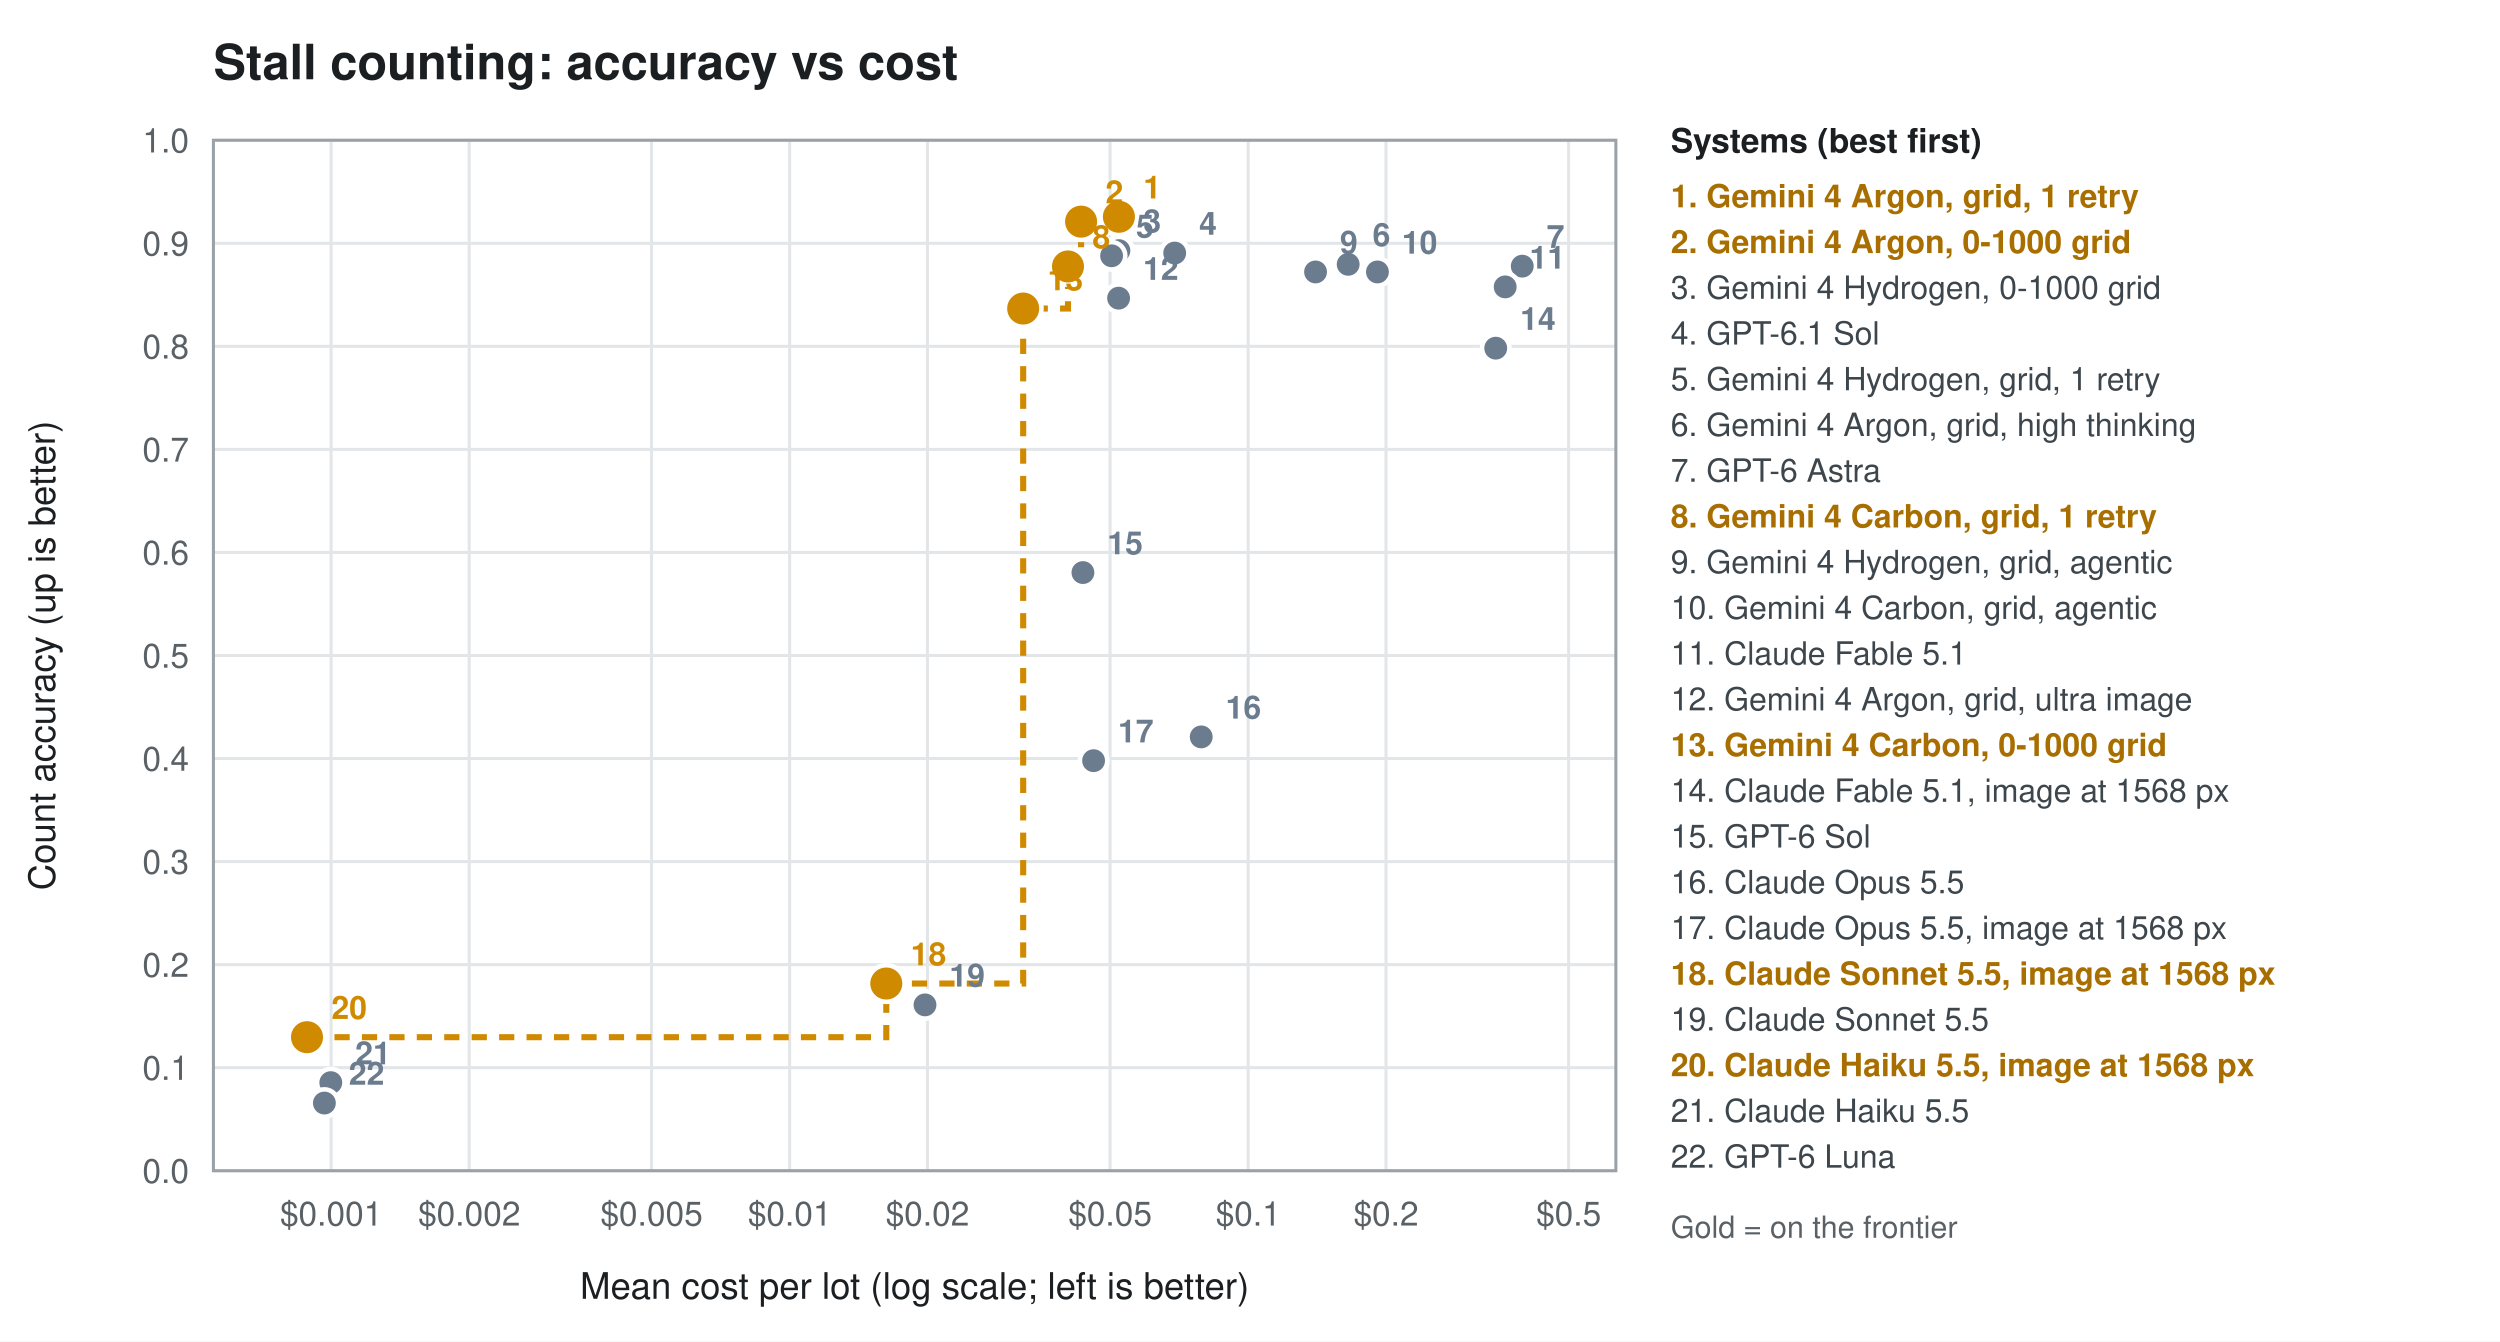
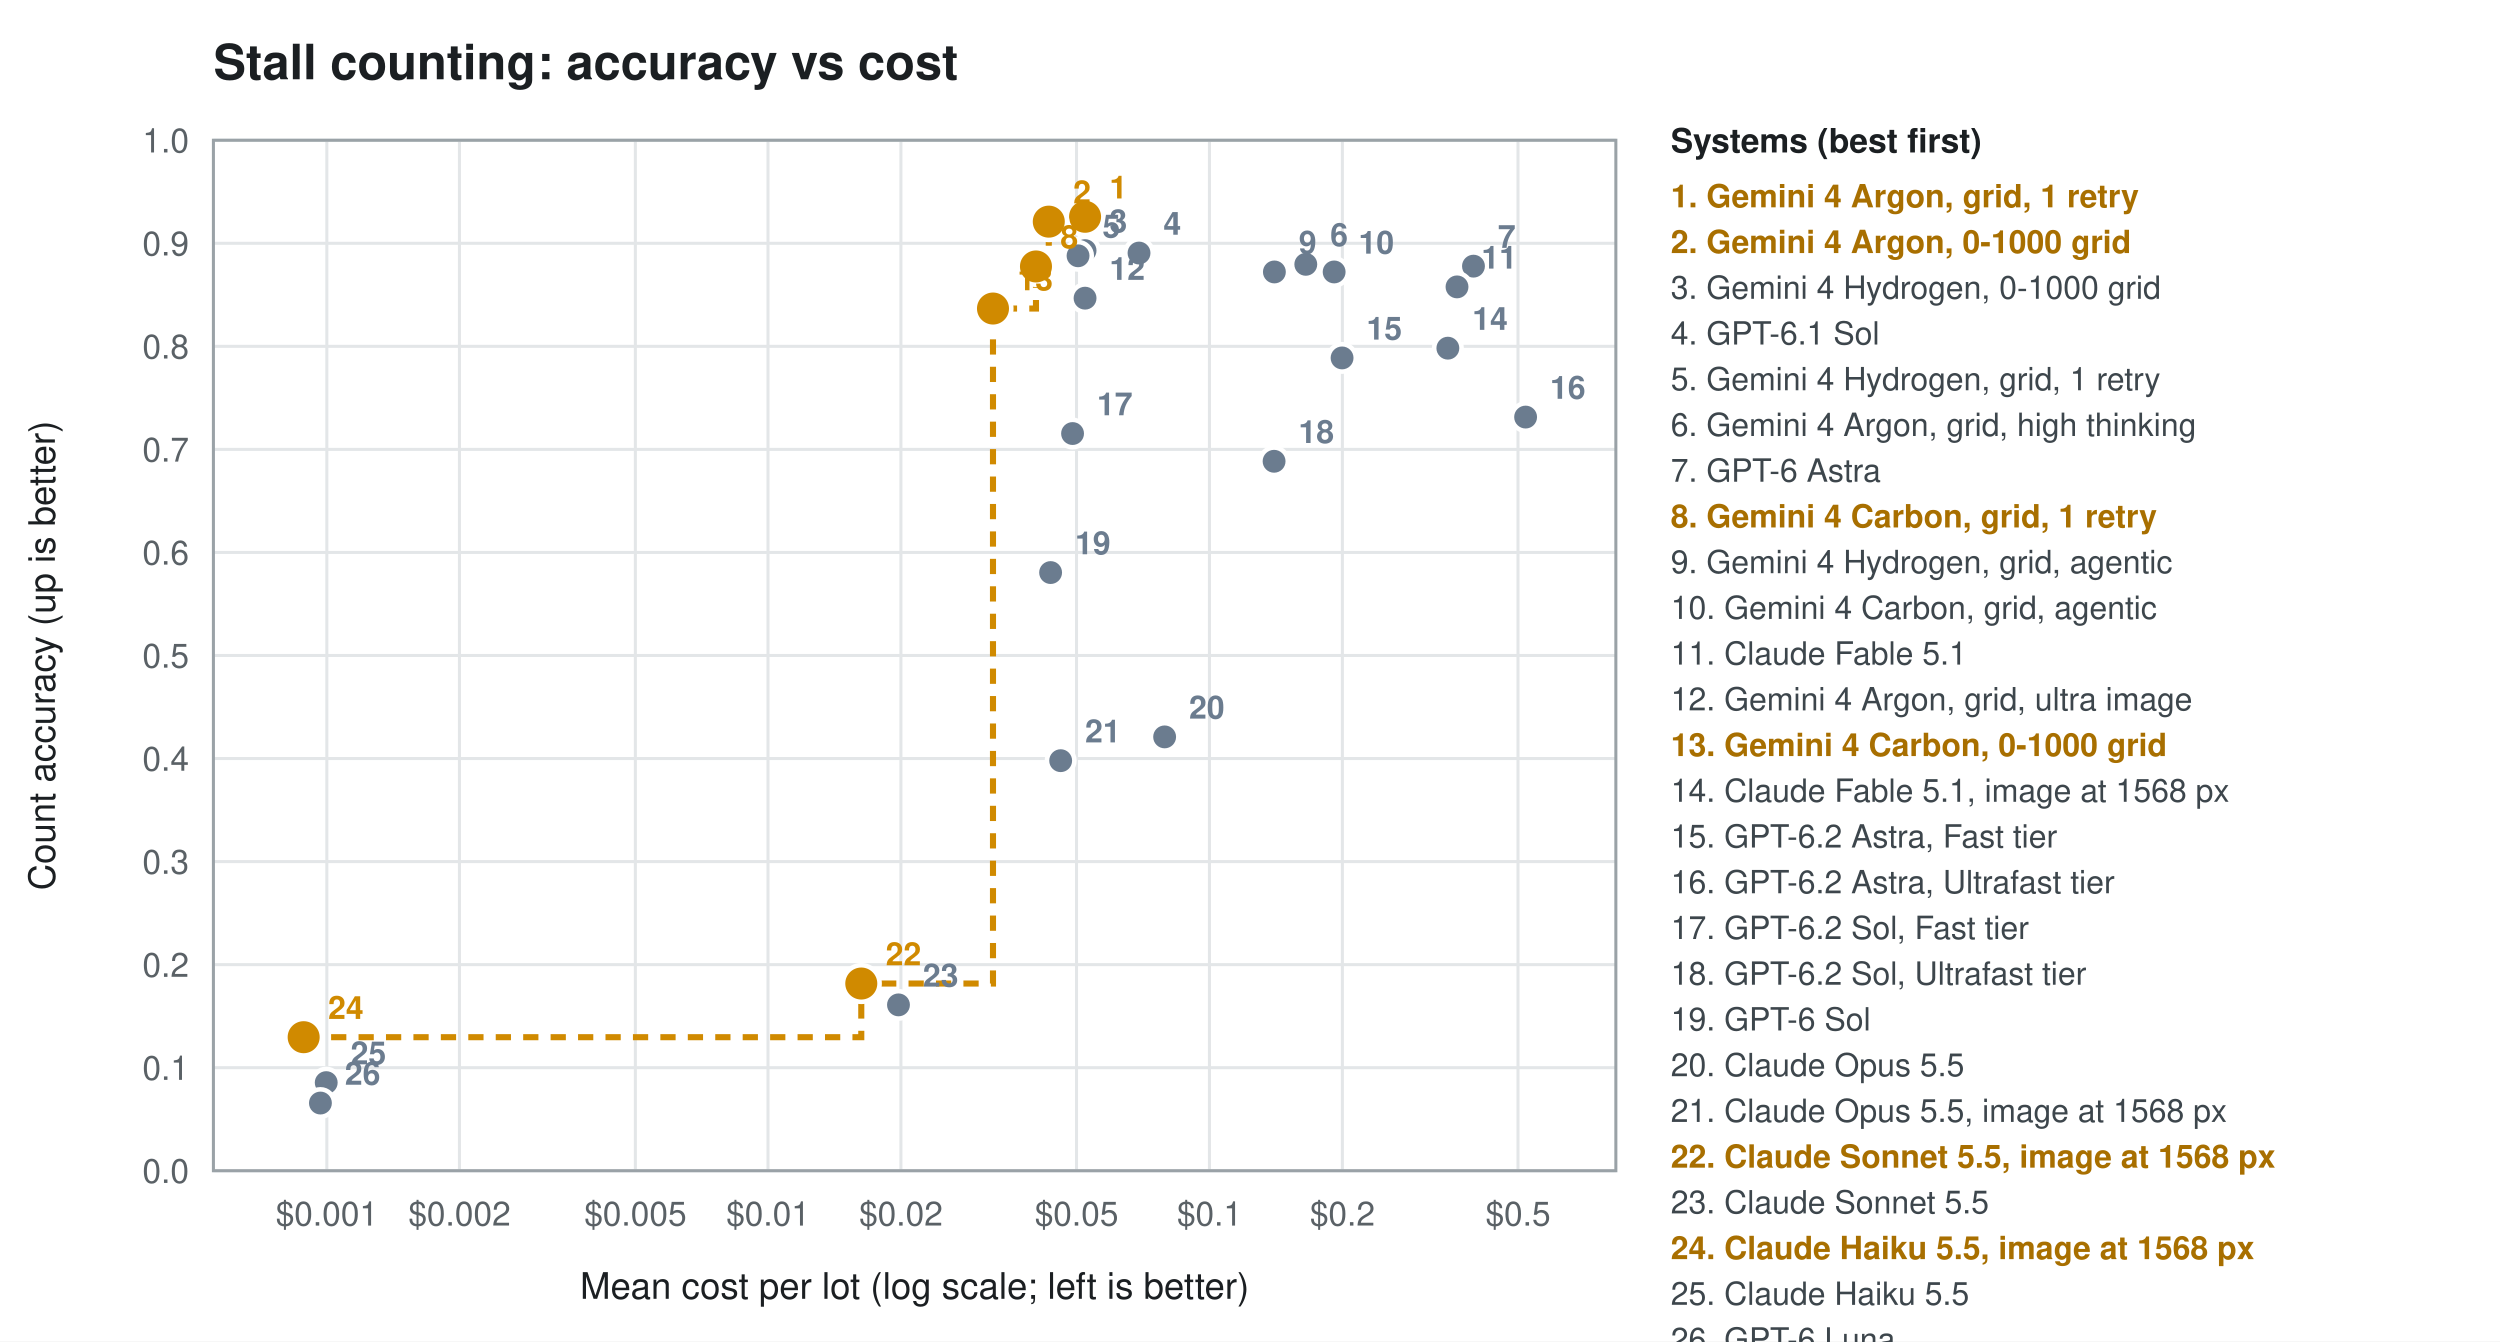
<svg xmlns="http://www.w3.org/2000/svg" viewBox="0 0 820 440" font-family="Helvetica, Arial, sans-serif">
  <rect width="820" height="440" fill="#ffffff" />
  <text x="70" y="26" font-size="16" font-weight="700" fill="#1b1f22">Stall counting: accuracy vs cost</text>
-   <line x1="108.6" y1="46" x2="108.6" y2="384" stroke="#e3e6e8" />
-   <text x="108.6" y="402" font-size="11" text-anchor="middle" fill="#5a6166">$0.001</text>
-   <line x1="153.9" y1="46" x2="153.9" y2="384" stroke="#e3e6e8" />
-   <text x="153.9" y="402" font-size="11" text-anchor="middle" fill="#5a6166">$0.002</text>
-   <line x1="213.7" y1="46" x2="213.7" y2="384" stroke="#e3e6e8" />
-   <text x="213.7" y="402" font-size="11" text-anchor="middle" fill="#5a6166">$0.005</text>
-   <line x1="259.0" y1="46" x2="259.0" y2="384" stroke="#e3e6e8" />
-   <text x="259.0" y="402" font-size="11" text-anchor="middle" fill="#5a6166">$0.01</text>
-   <line x1="304.2" y1="46" x2="304.2" y2="384" stroke="#e3e6e8" />
-   <text x="304.2" y="402" font-size="11" text-anchor="middle" fill="#5a6166">$0.02</text>
-   <line x1="364.1" y1="46" x2="364.1" y2="384" stroke="#e3e6e8" />
-   <text x="364.1" y="402" font-size="11" text-anchor="middle" fill="#5a6166">$0.05</text>
-   <line x1="409.4" y1="46" x2="409.4" y2="384" stroke="#e3e6e8" />
-   <text x="409.4" y="402" font-size="11" text-anchor="middle" fill="#5a6166">$0.1</text>
-   <line x1="454.6" y1="46" x2="454.6" y2="384" stroke="#e3e6e8" />
-   <text x="454.6" y="402" font-size="11" text-anchor="middle" fill="#5a6166">$0.2</text>
-   <line x1="514.5" y1="46" x2="514.5" y2="384" stroke="#e3e6e8" />
-   <text x="514.5" y="402" font-size="11" text-anchor="middle" fill="#5a6166">$0.5</text>
+   <line x1="107.2" y1="46" x2="107.2" y2="384" stroke="#e3e6e8" />
+   <text x="107.2" y="402" font-size="11" text-anchor="middle" fill="#5a6166">$0.001</text>
+   <line x1="150.7" y1="46" x2="150.7" y2="384" stroke="#e3e6e8" />
+   <text x="150.7" y="402" font-size="11" text-anchor="middle" fill="#5a6166">$0.002</text>
+   <line x1="208.4" y1="46" x2="208.4" y2="384" stroke="#e3e6e8" />
+   <text x="208.4" y="402" font-size="11" text-anchor="middle" fill="#5a6166">$0.005</text>
+   <line x1="251.9" y1="46" x2="251.9" y2="384" stroke="#e3e6e8" />
+   <text x="251.9" y="402" font-size="11" text-anchor="middle" fill="#5a6166">$0.01</text>
+   <line x1="295.5" y1="46" x2="295.5" y2="384" stroke="#e3e6e8" />
+   <text x="295.5" y="402" font-size="11" text-anchor="middle" fill="#5a6166">$0.02</text>
+   <line x1="353.1" y1="46" x2="353.1" y2="384" stroke="#e3e6e8" />
+   <text x="353.1" y="402" font-size="11" text-anchor="middle" fill="#5a6166">$0.05</text>
+   <line x1="396.7" y1="46" x2="396.7" y2="384" stroke="#e3e6e8" />
+   <text x="396.7" y="402" font-size="11" text-anchor="middle" fill="#5a6166">$0.1</text>
+   <line x1="440.3" y1="46" x2="440.3" y2="384" stroke="#e3e6e8" />
+   <text x="440.3" y="402" font-size="11" text-anchor="middle" fill="#5a6166">$0.2</text>
+   <line x1="497.9" y1="46" x2="497.9" y2="384" stroke="#e3e6e8" />
+   <text x="497.9" y="402" font-size="11" text-anchor="middle" fill="#5a6166">$0.5</text>
  <line x1="70" y1="384.0" x2="530" y2="384.0" stroke="#e3e6e8" />
  <text x="62" y="388.0" font-size="11" text-anchor="end" fill="#5a6166">0.0</text>
  <line x1="70" y1="350.2" x2="530" y2="350.2" stroke="#e3e6e8" />
  <text x="62" y="354.2" font-size="11" text-anchor="end" fill="#5a6166">0.1</text>
  <line x1="70" y1="316.4" x2="530" y2="316.4" stroke="#e3e6e8" />
  <text x="62" y="320.4" font-size="11" text-anchor="end" fill="#5a6166">0.2</text>
  <line x1="70" y1="282.6" x2="530" y2="282.6" stroke="#e3e6e8" />
  <text x="62" y="286.6" font-size="11" text-anchor="end" fill="#5a6166">0.3</text>
  <line x1="70" y1="248.8" x2="530" y2="248.8" stroke="#e3e6e8" />
  <text x="62" y="252.8" font-size="11" text-anchor="end" fill="#5a6166">0.4</text>
  <line x1="70" y1="215.0" x2="530" y2="215.0" stroke="#e3e6e8" />
  <text x="62" y="219.0" font-size="11" text-anchor="end" fill="#5a6166">0.5</text>
  <line x1="70" y1="181.2" x2="530" y2="181.2" stroke="#e3e6e8" />
  <text x="62" y="185.2" font-size="11" text-anchor="end" fill="#5a6166">0.6</text>
  <line x1="70" y1="147.4" x2="530" y2="147.4" stroke="#e3e6e8" />
  <text x="62" y="151.4" font-size="11" text-anchor="end" fill="#5a6166">0.7</text>
  <line x1="70" y1="113.6" x2="530" y2="113.6" stroke="#e3e6e8" />
  <text x="62" y="117.6" font-size="11" text-anchor="end" fill="#5a6166">0.8</text>
  <line x1="70" y1="79.8" x2="530" y2="79.8" stroke="#e3e6e8" />
  <text x="62" y="83.8" font-size="11" text-anchor="end" fill="#5a6166">0.9</text>
  <line x1="70" y1="46.0" x2="530" y2="46.0" stroke="#e3e6e8" />
  <text x="62" y="50.0" font-size="11" text-anchor="end" fill="#5a6166">1.0</text>
  <rect x="70" y="46" width="460" height="338" fill="none" stroke="#9aa2a7" />
  <text x="300.0" y="426" font-size="12" text-anchor="middle" fill="#1b1f22">Mean cost per lot (log scale; left is better)</text>
  <text transform="translate(18 215.0) rotate(-90)" font-size="12" text-anchor="middle" fill="#1b1f22">Count accuracy (up is better)</text>
-   <path d="M100.7,340.2 L290.7,340.2 L290.7,322.6 L335.6,322.6 L335.6,101.2 L350.3,101.2 L350.3,87.4 L354.6,87.4 L354.6,72.7 L367.0,72.7 L367.0,71.1" fill="none" stroke="#d08a00" stroke-width="2" stroke-dasharray="5 4" />
-   <circle cx="367.0" cy="71.1" r="6" fill="#d08a00" stroke="#ffffff" stroke-width="1.5" />
-   <text x="375.0" y="65.1" font-size="10.5" font-weight="700" fill="#d08a00">1</text>
-   <circle cx="354.6" cy="72.7" r="6" fill="#d08a00" stroke="#ffffff" stroke-width="1.5" />
-   <text x="362.6" y="66.7" font-size="10.5" font-weight="700" fill="#d08a00">2</text>
-   <circle cx="367.0" cy="82.2" r="4.5" fill="#6b7c8f" stroke="#ffffff" stroke-width="1.5" />
-   <text x="375.0" y="76.2" font-size="10.5" font-weight="700" fill="#6b7c8f">3</text>
-   <circle cx="385.3" cy="83.0" r="4.5" fill="#6b7c8f" stroke="#ffffff" stroke-width="1.5" />
-   <text x="393.3" y="77.0" font-size="10.5" font-weight="700" fill="#6b7c8f">4</text>
-   <circle cx="364.6" cy="83.9" r="4.5" fill="#6b7c8f" stroke="#ffffff" stroke-width="1.5" />
-   <text x="372.6" y="77.9" font-size="10.5" font-weight="700" fill="#6b7c8f">5</text>
-   <circle cx="442.2" cy="86.7" r="4.5" fill="#6b7c8f" stroke="#ffffff" stroke-width="1.5" />
-   <text x="450.2" y="80.7" font-size="10.5" font-weight="700" fill="#6b7c8f">6</text>
-   <circle cx="499.3" cy="87.3" r="4.5" fill="#6b7c8f" stroke="#ffffff" stroke-width="1.5" />
-   <text x="507.3" y="81.3" font-size="10.5" font-weight="700" fill="#6b7c8f">7</text>
-   <circle cx="350.3" cy="87.4" r="6" fill="#d08a00" stroke="#ffffff" stroke-width="1.5" />
-   <text x="358.3" y="81.4" font-size="10.5" font-weight="700" fill="#d08a00">8</text>
-   <circle cx="431.5" cy="89.2" r="4.5" fill="#6b7c8f" stroke="#ffffff" stroke-width="1.5" />
-   <text x="439.5" y="83.2" font-size="10.5" font-weight="700" fill="#6b7c8f">9</text>
-   <circle cx="451.8" cy="89.2" r="4.5" fill="#6b7c8f" stroke="#ffffff" stroke-width="1.5" />
-   <text x="459.8" y="83.2" font-size="10.5" font-weight="700" fill="#6b7c8f">10</text>
-   <circle cx="493.7" cy="94.1" r="4.5" fill="#6b7c8f" stroke="#ffffff" stroke-width="1.5" />
-   <text x="501.7" y="88.1" font-size="10.5" font-weight="700" fill="#6b7c8f">11</text>
-   <circle cx="366.9" cy="97.8" r="4.5" fill="#6b7c8f" stroke="#ffffff" stroke-width="1.5" />
-   <text x="374.9" y="91.8" font-size="10.5" font-weight="700" fill="#6b7c8f">12</text>
-   <circle cx="335.6" cy="101.2" r="6" fill="#d08a00" stroke="#ffffff" stroke-width="1.5" />
-   <text x="343.6" y="95.2" font-size="10.5" font-weight="700" fill="#d08a00">13</text>
-   <circle cx="490.6" cy="114.2" r="4.5" fill="#6b7c8f" stroke="#ffffff" stroke-width="1.5" />
-   <text x="498.6" y="108.2" font-size="10.5" font-weight="700" fill="#6b7c8f">14</text>
-   <circle cx="355.2" cy="187.8" r="4.5" fill="#6b7c8f" stroke="#ffffff" stroke-width="1.5" />
-   <text x="363.2" y="181.8" font-size="10.5" font-weight="700" fill="#6b7c8f">15</text>
-   <circle cx="394.0" cy="241.7" r="4.5" fill="#6b7c8f" stroke="#ffffff" stroke-width="1.5" />
-   <text x="402.0" y="235.7" font-size="10.5" font-weight="700" fill="#6b7c8f">16</text>
-   <circle cx="358.7" cy="249.5" r="4.5" fill="#6b7c8f" stroke="#ffffff" stroke-width="1.5" />
-   <text x="366.7" y="243.5" font-size="10.5" font-weight="700" fill="#6b7c8f">17</text>
-   <circle cx="290.7" cy="322.6" r="6" fill="#d08a00" stroke="#ffffff" stroke-width="1.5" />
-   <text x="298.7" y="316.6" font-size="10.5" font-weight="700" fill="#d08a00">18</text>
-   <circle cx="303.4" cy="329.6" r="4.5" fill="#6b7c8f" stroke="#ffffff" stroke-width="1.5" />
-   <text x="311.4" y="323.6" font-size="10.5" font-weight="700" fill="#6b7c8f">19</text>
-   <circle cx="100.7" cy="340.2" r="6" fill="#d08a00" stroke="#ffffff" stroke-width="1.5" />
-   <text x="108.7" y="334.2" font-size="10.5" font-weight="700" fill="#d08a00">20</text>
-   <circle cx="108.5" cy="355.1" r="4.5" fill="#6b7c8f" stroke="#ffffff" stroke-width="1.5" />
-   <text x="116.5" y="349.1" font-size="10.5" font-weight="700" fill="#6b7c8f">21</text>
-   <circle cx="106.4" cy="361.8" r="4.5" fill="#6b7c8f" stroke="#ffffff" stroke-width="1.5" />
-   <text x="114.4" y="355.8" font-size="10.5" font-weight="700" fill="#6b7c8f">22</text>
+   <path d="M99.6,340.2 L282.5,340.2 L282.5,322.6 L325.7,322.6 L325.7,101.2 L339.8,101.2 L339.8,87.4 L344.0,87.4 L344.0,72.7 L355.9,72.7 L355.9,71.1" fill="none" stroke="#d08a00" stroke-width="2" stroke-dasharray="5 4" />
+   <circle cx="355.9" cy="71.1" r="6" fill="#d08a00" stroke="#ffffff" stroke-width="1.5" />
+   <text x="363.9" y="65.1" font-size="10.5" font-weight="700" fill="#d08a00">1</text>
+   <circle cx="344.0" cy="72.7" r="6" fill="#d08a00" stroke="#ffffff" stroke-width="1.5" />
+   <text x="352.0" y="66.7" font-size="10.5" font-weight="700" fill="#d08a00">2</text>
+   <circle cx="355.9" cy="82.2" r="4.5" fill="#6b7c8f" stroke="#ffffff" stroke-width="1.5" />
+   <text x="363.9" y="76.2" font-size="10.5" font-weight="700" fill="#6b7c8f">3</text>
+   <circle cx="373.6" cy="83.0" r="4.5" fill="#6b7c8f" stroke="#ffffff" stroke-width="1.5" />
+   <text x="381.6" y="77.0" font-size="10.5" font-weight="700" fill="#6b7c8f">4</text>
+   <circle cx="353.6" cy="83.9" r="4.5" fill="#6b7c8f" stroke="#ffffff" stroke-width="1.5" />
+   <text x="361.6" y="77.9" font-size="10.5" font-weight="700" fill="#6b7c8f">5</text>
+   <circle cx="428.3" cy="86.7" r="4.5" fill="#6b7c8f" stroke="#ffffff" stroke-width="1.5" />
+   <text x="436.3" y="80.7" font-size="10.5" font-weight="700" fill="#6b7c8f">6</text>
+   <circle cx="483.3" cy="87.3" r="4.5" fill="#6b7c8f" stroke="#ffffff" stroke-width="1.5" />
+   <text x="491.3" y="81.3" font-size="10.5" font-weight="700" fill="#6b7c8f">7</text>
+   <circle cx="339.8" cy="87.4" r="6" fill="#d08a00" stroke="#ffffff" stroke-width="1.5" />
+   <text x="347.8" y="81.4" font-size="10.5" font-weight="700" fill="#d08a00">8</text>
+   <circle cx="418.0" cy="89.2" r="4.5" fill="#6b7c8f" stroke="#ffffff" stroke-width="1.5" />
+   <text x="426.0" y="83.2" font-size="10.5" font-weight="700" fill="#6b7c8f">9</text>
+   <circle cx="437.6" cy="89.2" r="4.5" fill="#6b7c8f" stroke="#ffffff" stroke-width="1.5" />
+   <text x="445.6" y="83.2" font-size="10.5" font-weight="700" fill="#6b7c8f">10</text>
+   <circle cx="477.9" cy="94.1" r="4.5" fill="#6b7c8f" stroke="#ffffff" stroke-width="1.5" />
+   <text x="485.9" y="88.1" font-size="10.5" font-weight="700" fill="#6b7c8f">11</text>
+   <circle cx="355.9" cy="97.8" r="4.5" fill="#6b7c8f" stroke="#ffffff" stroke-width="1.5" />
+   <text x="363.9" y="91.8" font-size="10.5" font-weight="700" fill="#6b7c8f">12</text>
+   <circle cx="325.7" cy="101.2" r="6" fill="#d08a00" stroke="#ffffff" stroke-width="1.5" />
+   <text x="333.7" y="95.2" font-size="10.5" font-weight="700" fill="#d08a00">13</text>
+   <circle cx="474.9" cy="114.2" r="4.5" fill="#6b7c8f" stroke="#ffffff" stroke-width="1.5" />
+   <text x="482.9" y="108.2" font-size="10.5" font-weight="700" fill="#6b7c8f">14</text>
+   <circle cx="440.2" cy="117.4" r="4.5" fill="#6b7c8f" stroke="#ffffff" stroke-width="1.5" />
+   <text x="448.2" y="111.4" font-size="10.5" font-weight="700" fill="#6b7c8f">15</text>
+   <circle cx="500.4" cy="136.8" r="4.5" fill="#6b7c8f" stroke="#ffffff" stroke-width="1.5" />
+   <text x="508.4" y="130.8" font-size="10.5" font-weight="700" fill="#6b7c8f">16</text>
+   <circle cx="351.8" cy="142.2" r="4.5" fill="#6b7c8f" stroke="#ffffff" stroke-width="1.5" />
+   <text x="359.8" y="136.2" font-size="10.5" font-weight="700" fill="#6b7c8f">17</text>
+   <circle cx="417.9" cy="151.3" r="4.5" fill="#6b7c8f" stroke="#ffffff" stroke-width="1.5" />
+   <text x="425.9" y="145.3" font-size="10.5" font-weight="700" fill="#6b7c8f">18</text>
+   <circle cx="344.6" cy="187.8" r="4.5" fill="#6b7c8f" stroke="#ffffff" stroke-width="1.5" />
+   <text x="352.6" y="181.8" font-size="10.5" font-weight="700" fill="#6b7c8f">19</text>
+   <circle cx="382.0" cy="241.7" r="4.5" fill="#6b7c8f" stroke="#ffffff" stroke-width="1.5" />
+   <text x="390.0" y="235.7" font-size="10.5" font-weight="700" fill="#6b7c8f">20</text>
+   <circle cx="347.9" cy="249.5" r="4.5" fill="#6b7c8f" stroke="#ffffff" stroke-width="1.5" />
+   <text x="355.9" y="243.5" font-size="10.5" font-weight="700" fill="#6b7c8f">21</text>
+   <circle cx="282.5" cy="322.6" r="6" fill="#d08a00" stroke="#ffffff" stroke-width="1.5" />
+   <text x="290.5" y="316.6" font-size="10.5" font-weight="700" fill="#d08a00">22</text>
+   <circle cx="294.7" cy="329.6" r="4.5" fill="#6b7c8f" stroke="#ffffff" stroke-width="1.5" />
+   <text x="302.7" y="323.6" font-size="10.5" font-weight="700" fill="#6b7c8f">23</text>
+   <circle cx="99.6" cy="340.2" r="6" fill="#d08a00" stroke="#ffffff" stroke-width="1.5" />
+   <text x="107.6" y="334.2" font-size="10.5" font-weight="700" fill="#d08a00">24</text>
+   <circle cx="107.0" cy="355.1" r="4.5" fill="#6b7c8f" stroke="#ffffff" stroke-width="1.5" />
+   <text x="115.0" y="349.1" font-size="10.5" font-weight="700" fill="#6b7c8f">25</text>
+   <circle cx="105.1" cy="361.8" r="4.5" fill="#6b7c8f" stroke="#ffffff" stroke-width="1.5" />
+   <text x="113.1" y="355.8" font-size="10.5" font-weight="700" fill="#6b7c8f">26</text>
  <text x="548" y="50" font-size="11" font-weight="700" fill="#1b1f22">Systems (best first)</text>
  <text x="548" y="68" font-size="10.5" fill="#a86f00" font-weight="700">1. Gemini 4 Argon, grid, 1 retry</text>
  <text x="548" y="83" font-size="10.5" fill="#a86f00" font-weight="700">2. Gemini 4 Argon, 0-1000 grid</text>
  <text x="548" y="98" font-size="10.5" fill="#3d464c" font-weight="400">3. Gemini 4 Hydrogen, 0-1000 grid</text>
  <text x="548" y="113" font-size="10.5" fill="#3d464c" font-weight="400">4. GPT-6.1 Sol</text>
  <text x="548" y="128" font-size="10.5" fill="#3d464c" font-weight="400">5. Gemini 4 Hydrogen, grid, 1 retry</text>
  <text x="548" y="143" font-size="10.5" fill="#3d464c" font-weight="400">6. Gemini 4 Argon, grid, high thinking</text>
  <text x="548" y="158" font-size="10.5" fill="#3d464c" font-weight="400">7. GPT-6 Astra</text>
  <text x="548" y="173" font-size="10.5" fill="#a86f00" font-weight="700">8. Gemini 4 Carbon, grid, 1 retry</text>
  <text x="548" y="188" font-size="10.5" fill="#3d464c" font-weight="400">9. Gemini 4 Hydrogen, grid, agentic</text>
  <text x="548" y="203" font-size="10.5" fill="#3d464c" font-weight="400">10. Gemini 4 Carbon, grid, agentic</text>
  <text x="548" y="218" font-size="10.5" fill="#3d464c" font-weight="400">11. Claude Fable 5.1</text>
  <text x="548" y="233" font-size="10.5" fill="#3d464c" font-weight="400">12. Gemini 4 Argon, grid, ultra image</text>
  <text x="548" y="248" font-size="10.5" fill="#a86f00" font-weight="700">13. Gemini 4 Carbon, 0-1000 grid</text>
  <text x="548" y="263" font-size="10.5" fill="#3d464c" font-weight="400">14. Claude Fable 5.1, image at 1568 px</text>
-   <text x="548" y="278" font-size="10.5" fill="#3d464c" font-weight="400">15. GPT-6 Sol</text>
-   <text x="548" y="293" font-size="10.5" fill="#3d464c" font-weight="400">16. Claude Opus 5.5</text>
-   <text x="548" y="308" font-size="10.5" fill="#3d464c" font-weight="400">17. Claude Opus 5.5, image at 1568 px</text>
-   <text x="548" y="323" font-size="10.5" fill="#a86f00" font-weight="700">18. Claude Sonnet 5.5, image at 1568 px</text>
-   <text x="548" y="338" font-size="10.5" fill="#3d464c" font-weight="400">19. Claude Sonnet 5.5</text>
-   <text x="548" y="353" font-size="10.5" fill="#a86f00" font-weight="700">20. Claude Haiku 5.5, image at 1568 px</text>
-   <text x="548" y="368" font-size="10.5" fill="#3d464c" font-weight="400">21. Claude Haiku 5.5</text>
-   <text x="548" y="383" font-size="10.5" fill="#3d464c" font-weight="400">22. GPT-6 Luna</text>
-   <text x="548" y="406" font-size="10" fill="#5a6166">Gold = on the frontier</text>
+   <text x="548" y="278" font-size="10.5" fill="#3d464c" font-weight="400">15. GPT-6.2 Astra, Fast tier</text>
+   <text x="548" y="293" font-size="10.5" fill="#3d464c" font-weight="400">16. GPT-6.2 Astra, Ultrafast tier</text>
+   <text x="548" y="308" font-size="10.5" fill="#3d464c" font-weight="400">17. GPT-6.2 Sol, Fast tier</text>
+   <text x="548" y="323" font-size="10.5" fill="#3d464c" font-weight="400">18. GPT-6.2 Sol, Ultrafast tier</text>
+   <text x="548" y="338" font-size="10.5" fill="#3d464c" font-weight="400">19. GPT-6 Sol</text>
+   <text x="548" y="353" font-size="10.5" fill="#3d464c" font-weight="400">20. Claude Opus 5.5</text>
+   <text x="548" y="368" font-size="10.5" fill="#3d464c" font-weight="400">21. Claude Opus 5.5, image at 1568 px</text>
+   <text x="548" y="383" font-size="10.5" fill="#a86f00" font-weight="700">22. Claude Sonnet 5.5, image at 1568 px</text>
+   <text x="548" y="398" font-size="10.5" fill="#3d464c" font-weight="400">23. Claude Sonnet 5.5</text>
+   <text x="548" y="413" font-size="10.5" fill="#a86f00" font-weight="700">24. Claude Haiku 5.5, image at 1568 px</text>
+   <text x="548" y="428" font-size="10.5" fill="#3d464c" font-weight="400">25. Claude Haiku 5.5</text>
+   <text x="548" y="443" font-size="10.5" fill="#3d464c" font-weight="400">26. GPT-6 Luna</text>
+   <text x="548" y="466" font-size="10" fill="#5a6166">Gold = on the frontier</text>
</svg>
